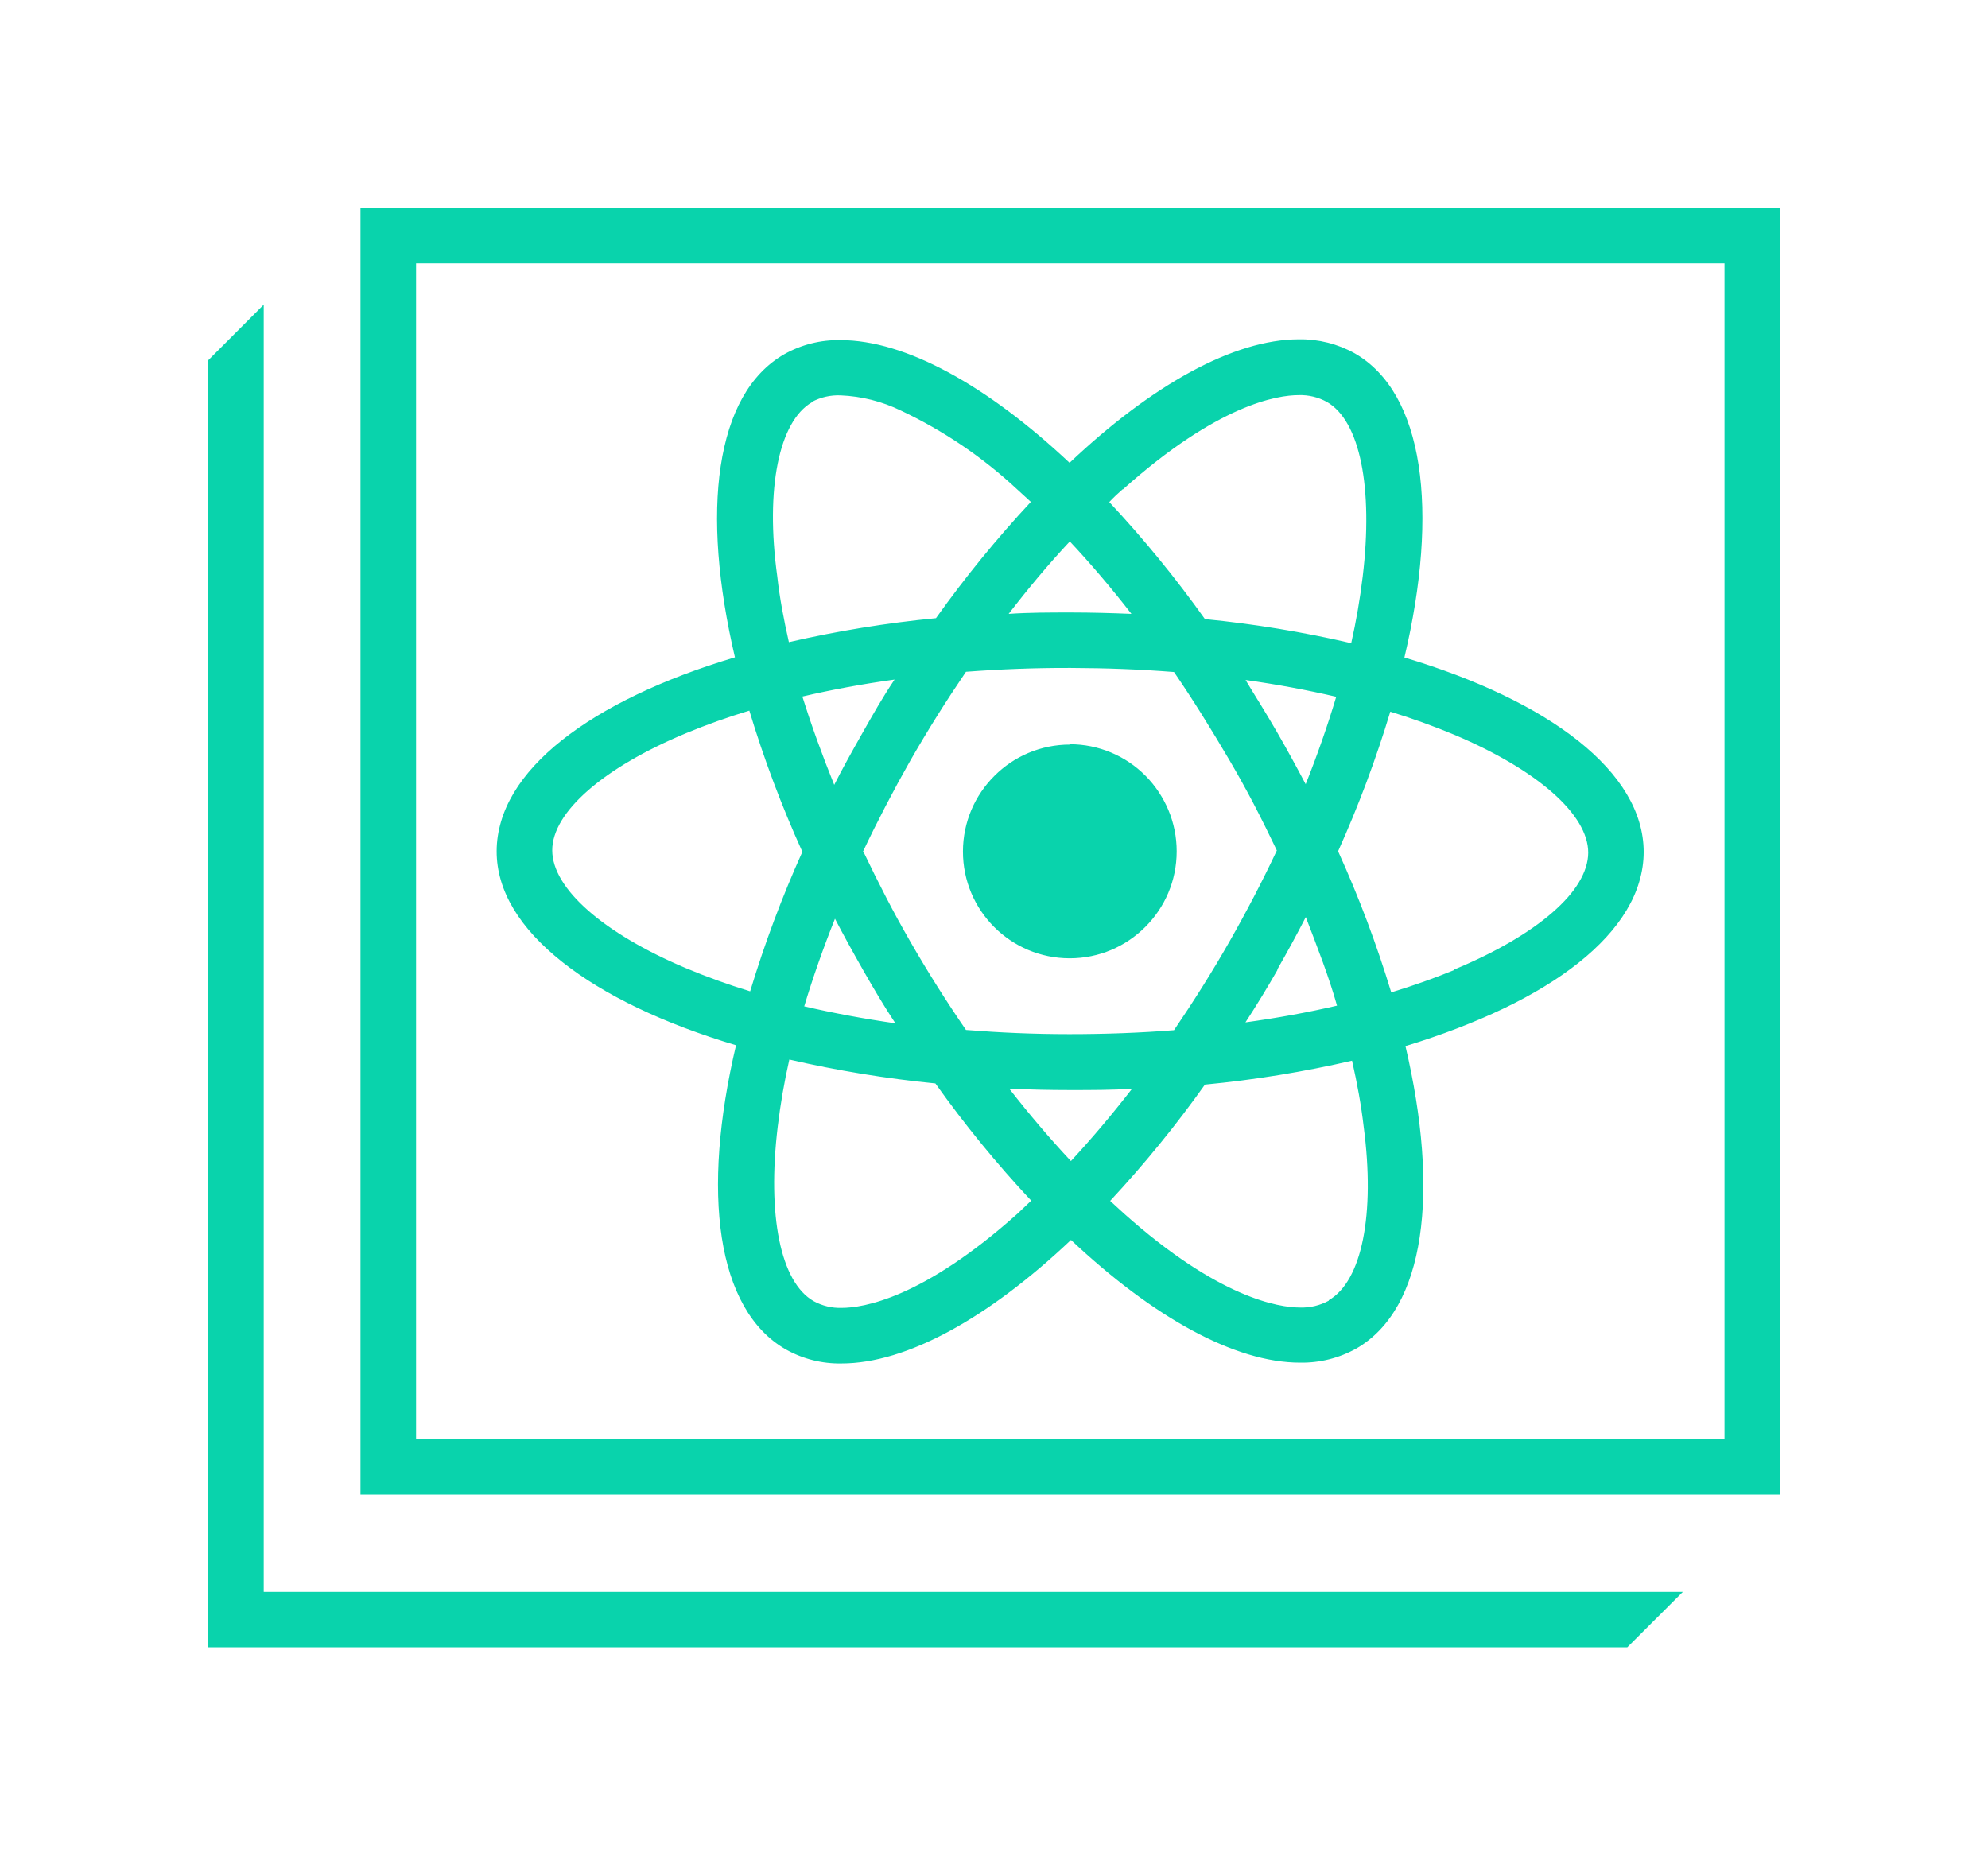
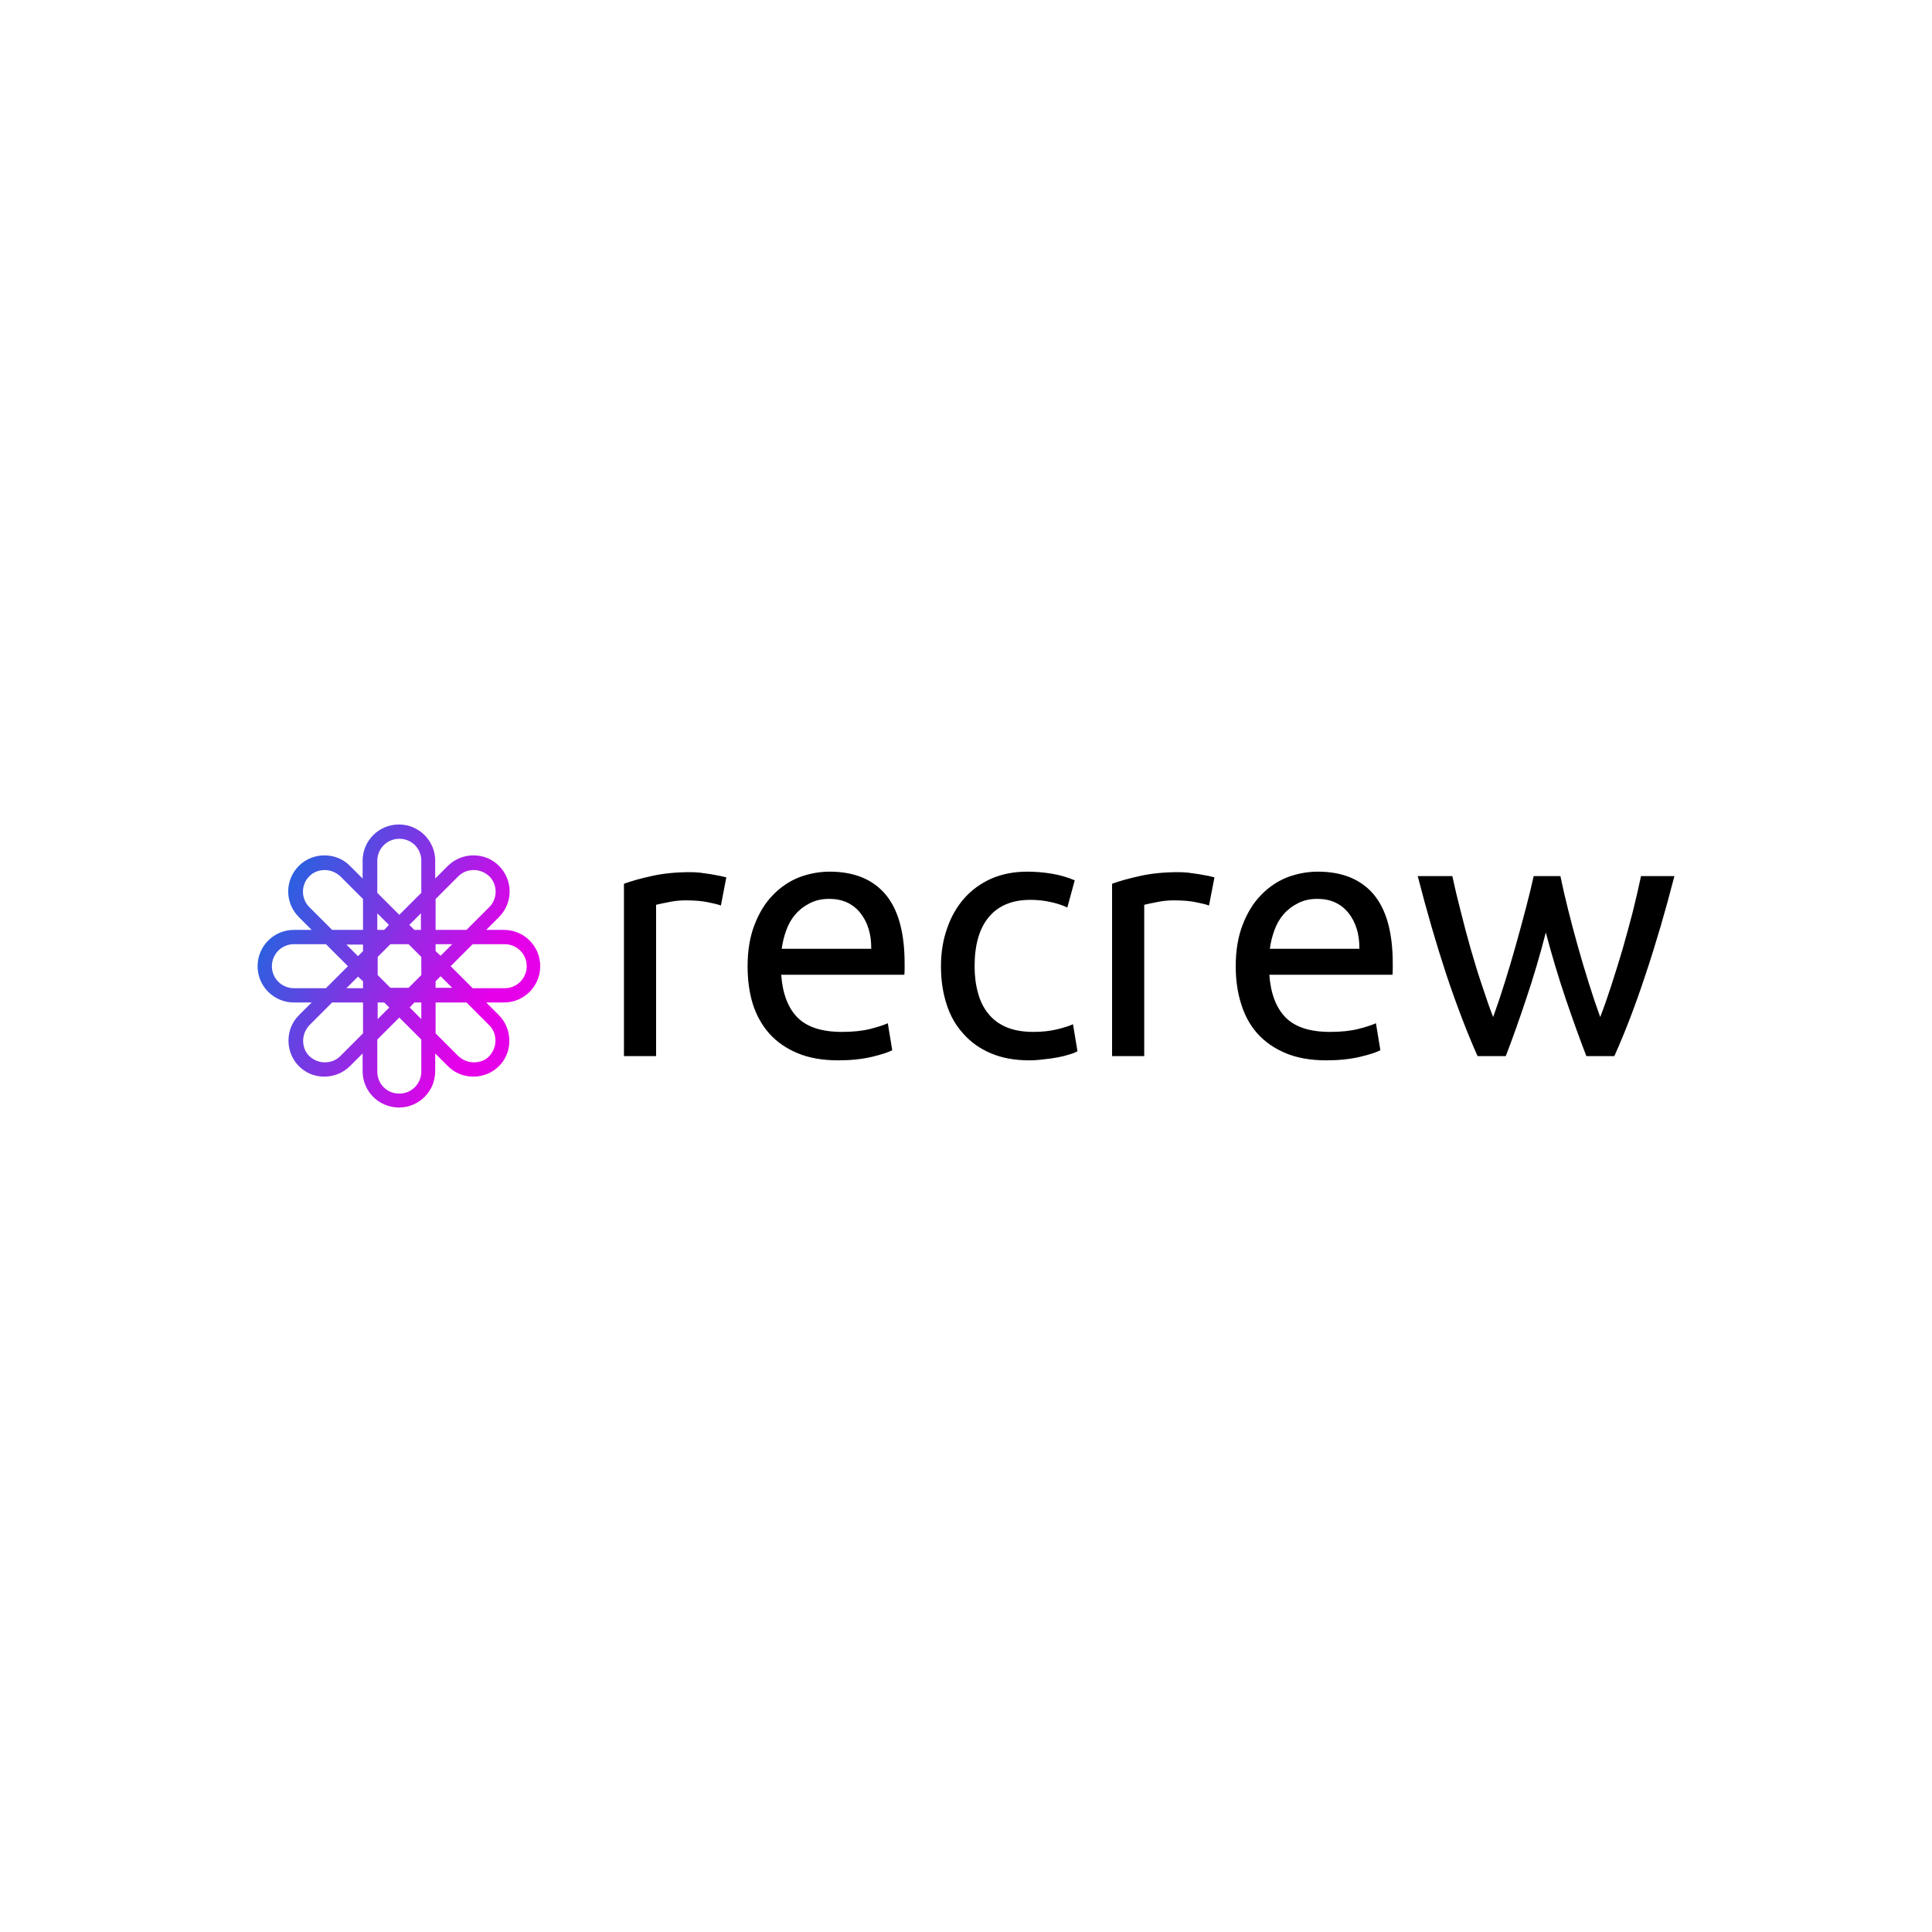
- <svg xmlns="http://www.w3.org/2000/svg" viewBox="0 0 170.96 159.93">
-   <defs>
-     <style>.cls-1{fill:#09d3ac;}</style>
+ <svg xmlns="http://www.w3.org/2000/svg" data-v-29081953="" viewBox="0 0 300 300">
+   <defs data-v-29081953="" />
+   <rect data-v-29081953="" fill="transparent" x="0" y="0" width="300px" height="300px" class="logo-background-square" />
+   <defs data-v-29081953="" />
+   <g data-v-29081953="" id="7bbe60a0-4ce1-4a7d-ae84-0ba940ba11dc" fill="#000000" transform="matrix(3.839777,0,0,3.839777,92.58574,113.8869)">
+     <path d="M3.81 5.61L3.81 5.61L3.81 5.61Q3.98 5.61 4.19 5.63L4.19 5.63L4.19 5.63Q4.41 5.66 4.62 5.69L4.62 5.69L4.62 5.69Q4.83 5.73 5.00 5.76L5.00 5.76L5.00 5.76Q5.18 5.80 5.26 5.82L5.26 5.82L5.04 6.96L5.04 6.96Q4.89 6.90 4.53 6.83L4.53 6.83L4.53 6.83Q4.17 6.75 3.61 6.75L3.61 6.75L3.61 6.75Q3.25 6.75 2.89 6.83L2.89 6.83L2.89 6.83Q2.53 6.90 2.42 6.93L2.42 6.93L2.42 13.05L1.12 13.05L1.12 6.08L1.12 6.08Q1.58 5.91 2.27 5.76L2.27 5.76L2.27 5.76Q2.95 5.61 3.81 5.61ZM6.12 9.42L6.12 9.42L6.12 9.42Q6.12 8.46 6.40 7.74L6.40 7.74L6.40 7.74Q6.68 7.01 7.14 6.54L7.14 6.54L7.14 6.54Q7.60 6.06 8.20 5.82L8.20 5.82L8.20 5.82Q8.81 5.59 9.44 5.59L9.44 5.59L9.44 5.59Q10.91 5.59 11.69 6.50L11.69 6.50L11.69 6.50Q12.47 7.42 12.47 9.30L12.47 9.30L12.47 9.30Q12.47 9.38 12.47 9.51L12.47 9.51L12.47 9.51Q12.47 9.65 12.46 9.76L12.46 9.76L7.48 9.76L7.48 9.76Q7.56 10.89 8.13 11.48L8.13 11.48L8.13 11.48Q8.71 12.07 9.93 12.07L9.93 12.07L9.93 12.07Q10.61 12.07 11.08 11.95L11.08 11.95L11.08 11.95Q11.55 11.83 11.79 11.72L11.79 11.72L11.97 12.81L11.97 12.81Q11.73 12.94 11.14 13.08L11.14 13.08L11.14 13.08Q10.54 13.22 9.79 13.22L9.79 13.22L9.79 13.22Q8.83 13.22 8.14 12.93L8.14 12.93L8.14 12.93Q7.45 12.64 7 12.14L7 12.14L7 12.14Q6.55 11.63 6.33 10.94L6.33 10.94L6.33 10.94Q6.12 10.25 6.12 9.42ZM7.50 8.71L11.12 8.71L11.12 8.71Q11.13 7.83 10.68 7.26L10.68 7.26L10.68 7.26Q10.22 6.69 9.42 6.69L9.42 6.69L9.42 6.69Q8.97 6.69 8.63 6.87L8.63 6.87L8.63 6.87Q8.29 7.04 8.05 7.32L8.05 7.32L8.05 7.32Q7.81 7.60 7.68 7.97L7.68 7.97L7.68 7.97Q7.55 8.33 7.50 8.71L7.50 8.71ZM17.51 13.22L17.51 13.22L17.51 13.22Q16.63 13.22 15.97 12.94L15.97 12.94L15.97 12.94Q15.30 12.66 14.85 12.15L14.85 12.15L14.85 12.15Q14.39 11.65 14.17 10.96L14.17 10.96L14.17 10.96Q13.94 10.26 13.94 9.42L13.94 9.42L13.94 9.42Q13.94 8.58 14.19 7.88L14.19 7.88L14.19 7.88Q14.43 7.18 14.88 6.67L14.88 6.67L14.88 6.67Q15.33 6.16 15.98 5.87L15.98 5.87L15.98 5.87Q16.63 5.59 17.43 5.59L17.43 5.59L17.43 5.59Q17.92 5.59 18.41 5.67L18.41 5.67L18.41 5.67Q18.90 5.75 19.35 5.94L19.35 5.94L19.05 7.04L19.05 7.04Q18.76 6.90 18.38 6.82L18.38 6.82L18.38 6.82Q17.99 6.73 17.56 6.73L17.56 6.73L17.56 6.73Q16.46 6.73 15.88 7.42L15.88 7.42L15.88 7.42Q15.30 8.11 15.30 9.42L15.30 9.42L15.30 9.42Q15.30 10.01 15.44 10.50L15.44 10.50L15.44 10.50Q15.57 10.99 15.86 11.34L15.86 11.34L15.86 11.34Q16.14 11.69 16.59 11.88L16.59 11.88L16.59 11.88Q17.04 12.07 17.68 12.07L17.68 12.07L17.68 12.07Q18.20 12.07 18.62 11.97L18.62 11.97L18.62 11.97Q19.04 11.87 19.28 11.76L19.28 11.76L19.46 12.85L19.46 12.85Q19.35 12.92 19.14 12.98L19.14 12.98L19.14 12.98Q18.93 13.05 18.66 13.10L18.66 13.10L18.66 13.10Q18.40 13.15 18.09 13.18L18.09 13.18L18.09 13.18Q17.79 13.22 17.51 13.22ZM23.55 5.61L23.55 5.61L23.55 5.61Q23.72 5.61 23.93 5.63L23.93 5.63L23.93 5.63Q24.15 5.66 24.36 5.69L24.36 5.69L24.36 5.69Q24.57 5.73 24.75 5.76L24.75 5.76L24.75 5.76Q24.92 5.80 25.00 5.82L25.00 5.82L24.78 6.96L24.78 6.96Q24.63 6.90 24.27 6.83L24.27 6.83L24.27 6.83Q23.91 6.75 23.35 6.75L23.35 6.75L23.35 6.75Q22.99 6.75 22.63 6.83L22.63 6.83L22.63 6.83Q22.27 6.90 22.16 6.93L22.16 6.93L22.16 13.05L20.86 13.05L20.86 6.08L20.86 6.08Q21.32 5.91 22.01 5.76L22.01 5.76L22.01 5.76Q22.69 5.61 23.55 5.61ZM25.86 9.42L25.86 9.42L25.86 9.42Q25.86 8.46 26.14 7.74L26.14 7.74L26.14 7.74Q26.42 7.01 26.88 6.54L26.88 6.54L26.88 6.54Q27.34 6.06 27.94 5.82L27.94 5.82L27.94 5.82Q28.55 5.59 29.18 5.59L29.18 5.59L29.18 5.59Q30.65 5.59 31.43 6.50L31.43 6.50L31.43 6.50Q32.21 7.42 32.21 9.30L32.21 9.30L32.21 9.30Q32.21 9.38 32.21 9.51L32.21 9.51L32.21 9.51Q32.21 9.65 32.20 9.76L32.20 9.76L27.22 9.76L27.22 9.76Q27.30 10.89 27.87 11.48L27.87 11.48L27.87 11.48Q28.45 12.07 29.67 12.07L29.67 12.07L29.67 12.07Q30.35 12.07 30.82 11.95L30.82 11.95L30.82 11.95Q31.29 11.83 31.53 11.72L31.53 11.72L31.71 12.81L31.71 12.81Q31.47 12.94 30.88 13.08L30.88 13.08L30.88 13.08Q30.28 13.22 29.53 13.22L29.53 13.22L29.53 13.22Q28.57 13.22 27.88 12.93L27.88 12.93L27.88 12.93Q27.19 12.64 26.74 12.14L26.74 12.14L26.74 12.14Q26.29 11.63 26.08 10.94L26.08 10.94L26.08 10.94Q25.86 10.25 25.86 9.42ZM27.24 8.71L30.86 8.71L30.86 8.71Q30.87 7.83 30.42 7.26L30.42 7.26L30.42 7.26Q29.96 6.69 29.16 6.69L29.16 6.69L29.16 6.69Q28.71 6.69 28.37 6.87L28.37 6.87L28.37 6.87Q28.03 7.04 27.79 7.32L27.79 7.32L27.79 7.32Q27.55 7.60 27.42 7.97L27.42 7.97L27.42 7.97Q27.29 8.33 27.24 8.71L27.24 8.71ZM41.17 13.05L40.04 13.05L40.04 13.05Q39.65 12.04 39.21 10.75L39.21 10.75L39.21 10.75Q38.77 9.45 38.40 8.05L38.40 8.05L38.40 8.05Q38.04 9.45 37.60 10.75L37.60 10.75L37.60 10.75Q37.17 12.04 36.78 13.05L36.78 13.05L35.64 13.05L35.64 13.05Q35 11.61 34.38 9.76L34.38 9.76L34.38 9.76Q33.77 7.91 33.22 5.77L33.22 5.77L34.62 5.77L34.62 5.77Q34.76 6.43 34.96 7.20L34.96 7.20L34.96 7.20Q35.15 7.97 35.37 8.74L35.37 8.74L35.37 8.74Q35.59 9.51 35.83 10.22L35.83 10.22L35.83 10.22Q36.06 10.93 36.27 11.47L36.27 11.47L36.27 11.47Q36.51 10.81 36.74 10.07L36.74 10.07L36.74 10.07Q36.97 9.34 37.18 8.59L37.18 8.59L37.18 8.59Q37.39 7.84 37.58 7.12L37.58 7.12L37.58 7.12Q37.77 6.40 37.91 5.77L37.91 5.77L38.99 5.77L38.99 5.77Q39.12 6.40 39.30 7.12L39.30 7.12L39.30 7.12Q39.48 7.84 39.69 8.59L39.69 8.59L39.69 8.59Q39.90 9.34 40.13 10.07L40.13 10.07L40.13 10.07Q40.36 10.81 40.60 11.47L40.60 11.47L40.60 11.47Q40.81 10.93 41.04 10.22L41.04 10.22L41.04 10.22Q41.27 9.51 41.50 8.74L41.50 8.74L41.50 8.74Q41.72 7.97 41.92 7.20L41.92 7.20L41.92 7.20Q42.11 6.43 42.25 5.77L42.25 5.77L43.60 5.77L43.60 5.77Q43.05 7.91 42.43 9.76L42.43 9.76L42.43 9.76Q41.82 11.61 41.17 13.05L41.17 13.05Z" />
+   </g>
+   <defs data-v-29081953="">
+     <linearGradient data-v-29081953="" gradientTransform="rotate(25)" id="5820a6a3-b9ad-428f-ad08-fcabf5adad0f" x1="0%" y1="0%" x2="100%" y2="0%">
+       <stop data-v-29081953="" offset="0%" stop-color="#0076DD" stop-opacity="1" />
+       <stop data-v-29081953="" offset="100%" stop-color="#E600E9" stop-opacity="1" />
+     </linearGradient>
  </defs>
-   <path class="cls-1" d="M141.35,73.27c0-6.89-8.11-13-20.58-16.73,3-12.67,1.69-22.75-4.28-26.16a9.55,9.55,0,0,0-4.79-1.2c-5.57,0-12.61,3.89-19.72,10.62-7.11-6.68-14.13-10.55-19.69-10.55a9.46,9.46,0,0,0-4.86,1.22c-5.94,3.42-7.17,13.44-4.21,26.05-12.41,3.71-20.48,9.77-20.5,16.63s8.12,13,20.59,16.72c-3,12.68-1.7,22.75,4.28,26.16a9.41,9.41,0,0,0,4.78,1.2c5.58,0,12.62-3.89,19.73-10.62,7.1,6.68,14.12,10.55,19.69,10.55a9.59,9.59,0,0,0,4.86-1.22c5.94-3.42,7.16-13.44,4.21-26C133.27,86.18,141.34,80.12,141.35,73.27ZM96.56,42.06c8.19-7.33,13.31-8.12,15.13-8.12h0a4.71,4.71,0,0,1,2.42.58c2.86,1.63,4,7.38,3.09,15a56.73,56.73,0,0,1-1,5.79,97.7,97.7,0,0,0-12.58-2.07,98.47,98.47,0,0,0-8.24-10.08C95.75,42.79,96.15,42.42,96.56,42.06ZM71.77,78.94c.78,1.5,1.61,3,2.47,4.51S76,86.49,77,88c-2.71-.39-5.34-.88-7.84-1.46C69.86,84,70.75,81.5,71.77,78.94ZM69,59.9c2.53-.59,5.18-1.08,7.93-1.46-1,1.48-1.86,3-2.76,4.59s-1.69,3-2.46,4.52Q70.18,63.65,69,59.9Zm5.21,13.34q1.86-3.93,4.09-7.86c1.5-2.62,3.11-5.17,4.77-7.61,2.91-.22,5.91-.34,9-.33s6,.12,8.89.35c1.66,2.42,3.25,5,4.75,7.55s2.88,5.22,4.12,7.83c-1.23,2.62-2.6,5.25-4.08,7.85s-3.11,5.18-4.77,7.62c-2.91.23-5.91.34-9,.34s-6-.13-8.89-.36c-1.66-2.42-3.26-4.94-4.76-7.55S75.5,75.85,74.25,73.24Zm32.86-14.77c2.72.38,5.35.87,7.84,1.45-.74,2.47-1.62,5-2.64,7.55-.79-1.5-1.61-3-2.48-4.51S108,59.93,107.11,58.47Zm2.76,24.92q1.29-2.27,2.46-4.53c1,2.6,2,5.16,2.7,7.66-2.52.59-5.17,1.07-7.92,1.45Q108.52,85.75,109.87,83.39ZM92,46.56c1.8,1.92,3.57,4,5.3,6.23-1.71-.07-3.46-.12-5.23-.12s-3.58,0-5.33.12C88.45,50.57,90.2,48.48,92,46.56Zm-22.18-12A4.82,4.82,0,0,1,72.29,34a13.11,13.11,0,0,1,5.19,1.31,39.07,39.07,0,0,1,10,6.78l1.17,1.07a98.49,98.49,0,0,0-8.16,10,98.88,98.88,0,0,0-12.65,2.06c-.44-1.94-.8-3.84-1-5.67C65.8,42,67,36.24,69.81,34.6ZM64.53,85.26a58.75,58.75,0,0,1-5.54-2c-7.1-3-11.5-6.85-11.5-10.14S51.91,66,59,63.05a57.63,57.63,0,0,1,5.44-1.94A97.93,97.93,0,0,0,69,73.25,98.72,98.72,0,0,0,64.53,85.26Zm23,19.1c-8.19,7.33-13.31,8.11-15.14,8.11a4.69,4.69,0,0,1-2.42-.58c-2.86-1.63-4-7.38-3.09-15a56.07,56.07,0,0,1,1-5.78,99.51,99.51,0,0,0,12.58,2.06,97.17,97.17,0,0,0,8.24,10.08Zm4.57-4.51c-1.8-1.92-3.57-4-5.31-6.23,1.72.08,3.47.12,5.24.12s3.58,0,5.33-.11C95.63,95.85,93.87,97.93,92.09,99.85Zm22.18,12a4.82,4.82,0,0,1-2.48.59c-1.82,0-7-.8-15.16-8.1l-1.17-1.07a98.44,98.44,0,0,0,8.15-10,97,97,0,0,0,12.66-2.06c.44,1.94.79,3.84,1,5.67C118.27,104.42,117.12,110.18,114.27,111.81Zm10.8-28.44c-1.71.7-3.52,1.35-5.44,1.93a98.54,98.54,0,0,0-4.57-12.14,98.1,98.1,0,0,0,4.49-12,58.75,58.75,0,0,1,5.54,2c7.09,3,11.5,6.85,11.49,10.14S132.17,80.42,125.07,83.37ZM92,82.39a9.18,9.18,0,1,0-9.17-9.19A9.17,9.17,0,0,0,92,82.39ZM31,17.88V128.53H153.07V17.88ZM148.3,123.77H35.78V22.65H148.3Zm-85-33.9c-3,12.68-1.7,22.75,4.28,26.16a9.41,9.41,0,0,0,4.78,1.2c5.58,0,12.62-3.89,19.73-10.62,7.1,6.68,14.12,10.55,19.69,10.55a9.59,9.59,0,0,0,4.86-1.22c5.94-3.42,7.16-13.44,4.21-26,12.41-3.72,20.48-9.78,20.49-16.63s-8.11-13-20.58-16.73c3-12.67,1.69-22.75-4.28-26.16a9.55,9.55,0,0,0-4.79-1.2c-5.57,0-12.61,3.89-19.72,10.62-7.11-6.68-14.13-10.55-19.69-10.55a9.46,9.46,0,0,0-4.86,1.22c-5.94,3.42-7.17,13.44-4.21,26.05-12.41,3.71-20.48,9.77-20.5,16.63S50.84,86.13,63.31,89.87Zm24.21,14.49c-8.19,7.33-13.31,8.11-15.14,8.11a4.69,4.69,0,0,1-2.42-.58c-2.86-1.63-4-7.38-3.09-15a56.07,56.07,0,0,1,1-5.78,99.51,99.51,0,0,0,12.58,2.06,97.17,97.17,0,0,0,8.24,10.08Zm24.79-36.89c-.79-1.5-1.61-3-2.48-4.51s-1.8-3-2.72-4.49c2.72.38,5.35.87,7.84,1.45C114.21,62.39,113.33,64.92,112.31,67.47Zm2.72,19c-2.52.59-5.17,1.07-7.92,1.45q1.41-2.22,2.76-4.58t2.46-4.53C113.37,81.46,114.28,84,115,86.52Zm-5.21-13.35c-1.23,2.62-2.6,5.25-4.08,7.85s-3.11,5.18-4.77,7.62c-2.91.23-5.91.34-9,.34s-6-.13-8.89-.36c-1.66-2.42-3.26-4.94-4.76-7.55s-2.87-5.22-4.12-7.83q1.86-3.93,4.09-7.86c1.5-2.62,3.11-5.17,4.77-7.61,2.91-.22,5.91-.34,9-.33s6,.12,8.89.35c1.66,2.42,3.25,5,4.75,7.55S108.58,70.56,109.82,73.17ZM77,88c-2.71-.39-5.34-.88-7.84-1.46.74-2.46,1.63-5,2.65-7.55.78,1.5,1.61,3,2.47,4.51S76,86.49,77,88ZM74.21,63c-.87,1.5-1.69,3-2.46,4.52Q70.18,63.65,69,59.9c2.53-.59,5.18-1.08,7.93-1.46C76,59.92,75.11,61.45,74.21,63ZM92.09,99.85c-1.8-1.92-3.57-4-5.31-6.23,1.72.08,3.47.12,5.24.12s3.58,0,5.33-.11C95.63,95.85,93.87,97.93,92.09,99.85Zm22.18,12a4.82,4.82,0,0,1-2.48.59c-1.82,0-7-.8-15.16-8.1l-1.17-1.07a98.44,98.44,0,0,0,8.15-10,97,97,0,0,0,12.66-2.06c.44,1.94.79,3.84,1,5.67C118.27,104.42,117.12,110.18,114.27,111.81Zm5.28-50.66a58.75,58.75,0,0,1,5.54,2c7.09,3,11.5,6.85,11.49,10.14s-4.41,7.16-11.51,10.11c-1.71.7-3.52,1.35-5.44,1.93a98.54,98.54,0,0,0-4.57-12.14A98.1,98.1,0,0,0,119.55,61.15Zm-23-19.09c8.19-7.33,13.31-8.12,15.13-8.12h0a4.71,4.71,0,0,1,2.42.58c2.86,1.63,4,7.38,3.09,15a56.73,56.73,0,0,1-1,5.79,97.7,97.7,0,0,0-12.58-2.07,98.47,98.47,0,0,0-8.24-10.08C95.75,42.79,96.15,42.42,96.56,42.06ZM92,46.56c1.8,1.92,3.57,4,5.3,6.23-1.71-.07-3.46-.12-5.23-.12s-3.58,0-5.33.12C88.45,50.57,90.2,48.48,92,46.56Zm-22.18-12A4.82,4.82,0,0,1,72.29,34a13.11,13.11,0,0,1,5.19,1.31,39.07,39.07,0,0,1,10,6.78l1.17,1.07a98.49,98.49,0,0,0-8.16,10,98.88,98.88,0,0,0-12.65,2.06c-.44-1.94-.8-3.84-1-5.67C65.8,42,67,36.24,69.81,34.6ZM59,63.05a57.63,57.63,0,0,1,5.44-1.94A97.93,97.93,0,0,0,69,73.25a98.72,98.72,0,0,0-4.49,12,58.75,58.75,0,0,1-5.54-2c-7.1-3-11.5-6.85-11.5-10.14S51.91,66,59,63.05Zm33,1a9.18,9.18,0,1,0,9.17,9.19A9.17,9.17,0,0,0,92,64Zm0,0a9.18,9.18,0,1,0,9.17,9.19A9.17,9.17,0,0,0,92,64Zm0,0a9.18,9.18,0,1,0,9.17,9.19A9.17,9.17,0,0,0,92,64Zm49.35,9.24c0-6.89-8.11-13-20.58-16.73,3-12.67,1.69-22.75-4.28-26.16a9.55,9.55,0,0,0-4.79-1.2c-5.57,0-12.61,3.89-19.72,10.62-7.11-6.68-14.13-10.55-19.69-10.55a9.46,9.46,0,0,0-4.86,1.22c-5.94,3.42-7.17,13.44-4.21,26.05-12.41,3.71-20.48,9.77-20.5,16.63s8.12,13,20.59,16.72c-3,12.68-1.7,22.75,4.28,26.16a9.41,9.41,0,0,0,4.78,1.2c5.58,0,12.62-3.89,19.73-10.62,7.1,6.68,14.12,10.55,19.69,10.55a9.59,9.59,0,0,0,4.86-1.22c5.94-3.42,7.16-13.44,4.21-26C133.27,86.18,141.34,80.12,141.35,73.27ZM96.56,42.06c8.19-7.33,13.31-8.12,15.13-8.12h0a4.71,4.71,0,0,1,2.42.58c2.86,1.63,4,7.38,3.09,15a56.73,56.73,0,0,1-1,5.79,97.7,97.7,0,0,0-12.58-2.07,98.47,98.47,0,0,0-8.24-10.08C95.75,42.79,96.15,42.42,96.56,42.06ZM71.77,78.94c.78,1.5,1.61,3,2.47,4.51S76,86.49,77,88c-2.71-.39-5.34-.88-7.84-1.46C69.86,84,70.75,81.5,71.77,78.94ZM69,59.9c2.53-.59,5.18-1.08,7.93-1.46-1,1.48-1.86,3-2.76,4.59s-1.69,3-2.46,4.52Q70.18,63.65,69,59.9Zm5.21,13.34q1.86-3.93,4.09-7.86c1.5-2.62,3.11-5.17,4.77-7.61,2.91-.22,5.91-.34,9-.33s6,.12,8.89.35c1.66,2.42,3.25,5,4.75,7.55s2.88,5.22,4.12,7.83c-1.23,2.62-2.6,5.25-4.08,7.85s-3.11,5.18-4.77,7.62c-2.91.23-5.91.34-9,.34s-6-.13-8.89-.36c-1.66-2.42-3.26-4.94-4.76-7.55S75.5,75.85,74.25,73.24Zm32.86-14.77c2.72.38,5.35.87,7.84,1.45-.74,2.47-1.62,5-2.64,7.55-.79-1.5-1.61-3-2.48-4.51S108,59.93,107.11,58.47Zm2.76,24.92q1.29-2.27,2.46-4.53c1,2.6,2,5.16,2.7,7.66-2.52.59-5.17,1.07-7.92,1.45Q108.52,85.75,109.87,83.39ZM92,46.56c1.8,1.92,3.57,4,5.3,6.23-1.71-.07-3.46-.12-5.23-.12s-3.58,0-5.33.12C88.45,50.57,90.2,48.48,92,46.56Zm-22.18-12A4.82,4.82,0,0,1,72.29,34a13.11,13.11,0,0,1,5.19,1.31,39.07,39.07,0,0,1,10,6.78l1.17,1.07a98.49,98.49,0,0,0-8.16,10,98.88,98.88,0,0,0-12.65,2.06c-.44-1.94-.8-3.84-1-5.67C65.8,42,67,36.24,69.81,34.6ZM64.53,85.26a58.75,58.75,0,0,1-5.54-2c-7.1-3-11.5-6.85-11.5-10.14S51.91,66,59,63.05a57.63,57.63,0,0,1,5.44-1.94A97.93,97.93,0,0,0,69,73.25,98.72,98.72,0,0,0,64.53,85.26Zm23,19.1c-8.19,7.33-13.31,8.11-15.14,8.11a4.69,4.69,0,0,1-2.42-.58c-2.86-1.63-4-7.38-3.09-15a56.07,56.07,0,0,1,1-5.78,99.51,99.51,0,0,0,12.58,2.06,97.17,97.17,0,0,0,8.24,10.08Zm4.57-4.51c-1.8-1.92-3.57-4-5.31-6.23,1.72.08,3.47.12,5.24.12s3.58,0,5.33-.11C95.63,95.85,93.87,97.93,92.09,99.85Zm22.18,12a4.82,4.82,0,0,1-2.48.59c-1.82,0-7-.8-15.16-8.1l-1.17-1.07a98.44,98.44,0,0,0,8.15-10,97,97,0,0,0,12.66-2.06c.44,1.94.79,3.84,1,5.67C118.27,104.42,117.12,110.18,114.27,111.81Zm10.8-28.44c-1.71.7-3.52,1.35-5.44,1.93a98.54,98.54,0,0,0-4.57-12.14,98.1,98.1,0,0,0,4.49-12,58.75,58.75,0,0,1,5.54,2c7.09,3,11.5,6.85,11.49,10.14S132.17,80.42,125.07,83.37ZM92,82.39a9.18,9.18,0,1,0-9.17-9.19A9.17,9.17,0,0,0,92,82.39Zm-69.32,54.5V26.2L17.89,31V141.66H139.94l4.78-4.77Z" />
+   <g data-v-29081953="" id="912fa062-91e8-40dd-b489-95fc2bd0d054" stroke="none" fill="url(#5820a6a3-b9ad-428f-ad08-fcabf5adad0f)" transform="matrix(0.5995396,0,0,0.5995396,32.02612,120.053)">
+     <path d="M27.3 40.6h-4.6c-5.2 0-9.4 4.2-9.4 9.4s4.2 9.4 9.4 9.4h4.6L24 62.7c-1.8 1.8-2.7 4.1-2.7 6.6s1 4.9 2.7 6.6c1.8 1.8 4.1 2.7 6.6 2.7s4.9-1 6.6-2.7l3.3-3.3v4.6c0 5.2 4.2 9.4 9.4 9.4s9.4-4.2 9.4-9.4v-4.6l3.3 3.3c1.8 1.8 4.1 2.7 6.6 2.7s4.9-1 6.6-2.7c1.8-1.8 2.7-4.1 2.7-6.6s-1-4.9-2.7-6.6l-3.3-3.3h4.6c5.2 0 9.4-4.2 9.4-9.4s-4.2-9.4-9.4-9.4h-4.6l3.3-3.3c3.7-3.7 3.7-9.6 0-13.3-1.8-1.8-4.1-2.7-6.6-2.7s-4.9 1-6.6 2.7l-3.3 3.3v-4.6c0-5.2-4.2-9.4-9.4-9.4s-9.4 4.2-9.4 9.4v4.6L37.2 24c-1.8-1.8-4.1-2.7-6.6-2.7s-4.9 1-6.6 2.7c-3.7 3.7-3.7 9.6 0 13.3l3.3 3.3zm-4.6 15.1c-3.1 0-5.7-2.5-5.7-5.7 0-3.1 2.5-5.7 5.7-5.7H31l5.7 5.7-5.7 5.7h-8.3zm25-11.4h4.7l3.3 3.3v4.7l-3.3 3.3h-4.7l-3.3-3.3v-4.7l3.3-3.3zm-7.1 9.6v1.8h-4.3l3-3 1.3 1.2zm5.5 5.5l1.3 1.3-3 3v-4.3h1.7zm7.8 0h1.8v4.3l-3-3 1.2-1.3zm5.5-5.5l1.3-1.3 3 3h-4.3v-1.7zm0-7.8v-1.8h4.3l-3 3-1.3-1.2zm-5.5-5.5l-1.3-1.3 3-3v4.3h-1.7zm-7.8 0h-1.8v-4.3l3 3-1.2 1.3zm-5.5 5.5l-1.3 1.3-3-3h4.3v1.7zm-5.9 27.2c-1.1 1.1-2.5 1.6-4 1.6s-2.9-.6-4-1.6c-1.1-1.1-1.6-2.5-1.6-4s.6-2.9 1.6-4l5.9-5.9h8v8l-5.9 5.9zm21 4c0 3.1-2.5 5.7-5.7 5.7s-5.7-2.5-5.7-5.7V69l5.7-5.7 5.7 5.7v8.3zm17.6-12c1.1 1.1 1.6 2.5 1.6 4s-.6 2.9-1.6 4-2.5 1.6-4 1.6-2.9-.6-4-1.6l-5.9-5.9v-8h8l5.9 5.9zm4-21c3.1 0 5.7 2.5 5.7 5.7 0 3.1-2.5 5.7-5.7 5.7H69L63.3 50l5.7-5.7h8.3zm-12-17.6c1.1-1.1 2.5-1.6 4-1.6s2.9.6 4 1.6c2.2 2.2 2.2 5.8 0 8l-5.9 5.9h-8v-8l5.9-5.9zm-21-4c0-3.1 2.5-5.7 5.7-5.7s5.7 2.5 5.7 5.7V31L50 36.7 44.3 31v-8.3zm-17.6 4c1.1-1.1 2.5-1.6 4-1.6s2.9.6 4 1.6l5.9 5.9v8h-8l-5.9-5.9c-2.2-2.2-2.2-5.8 0-8z" />
+   </g>
</svg>
